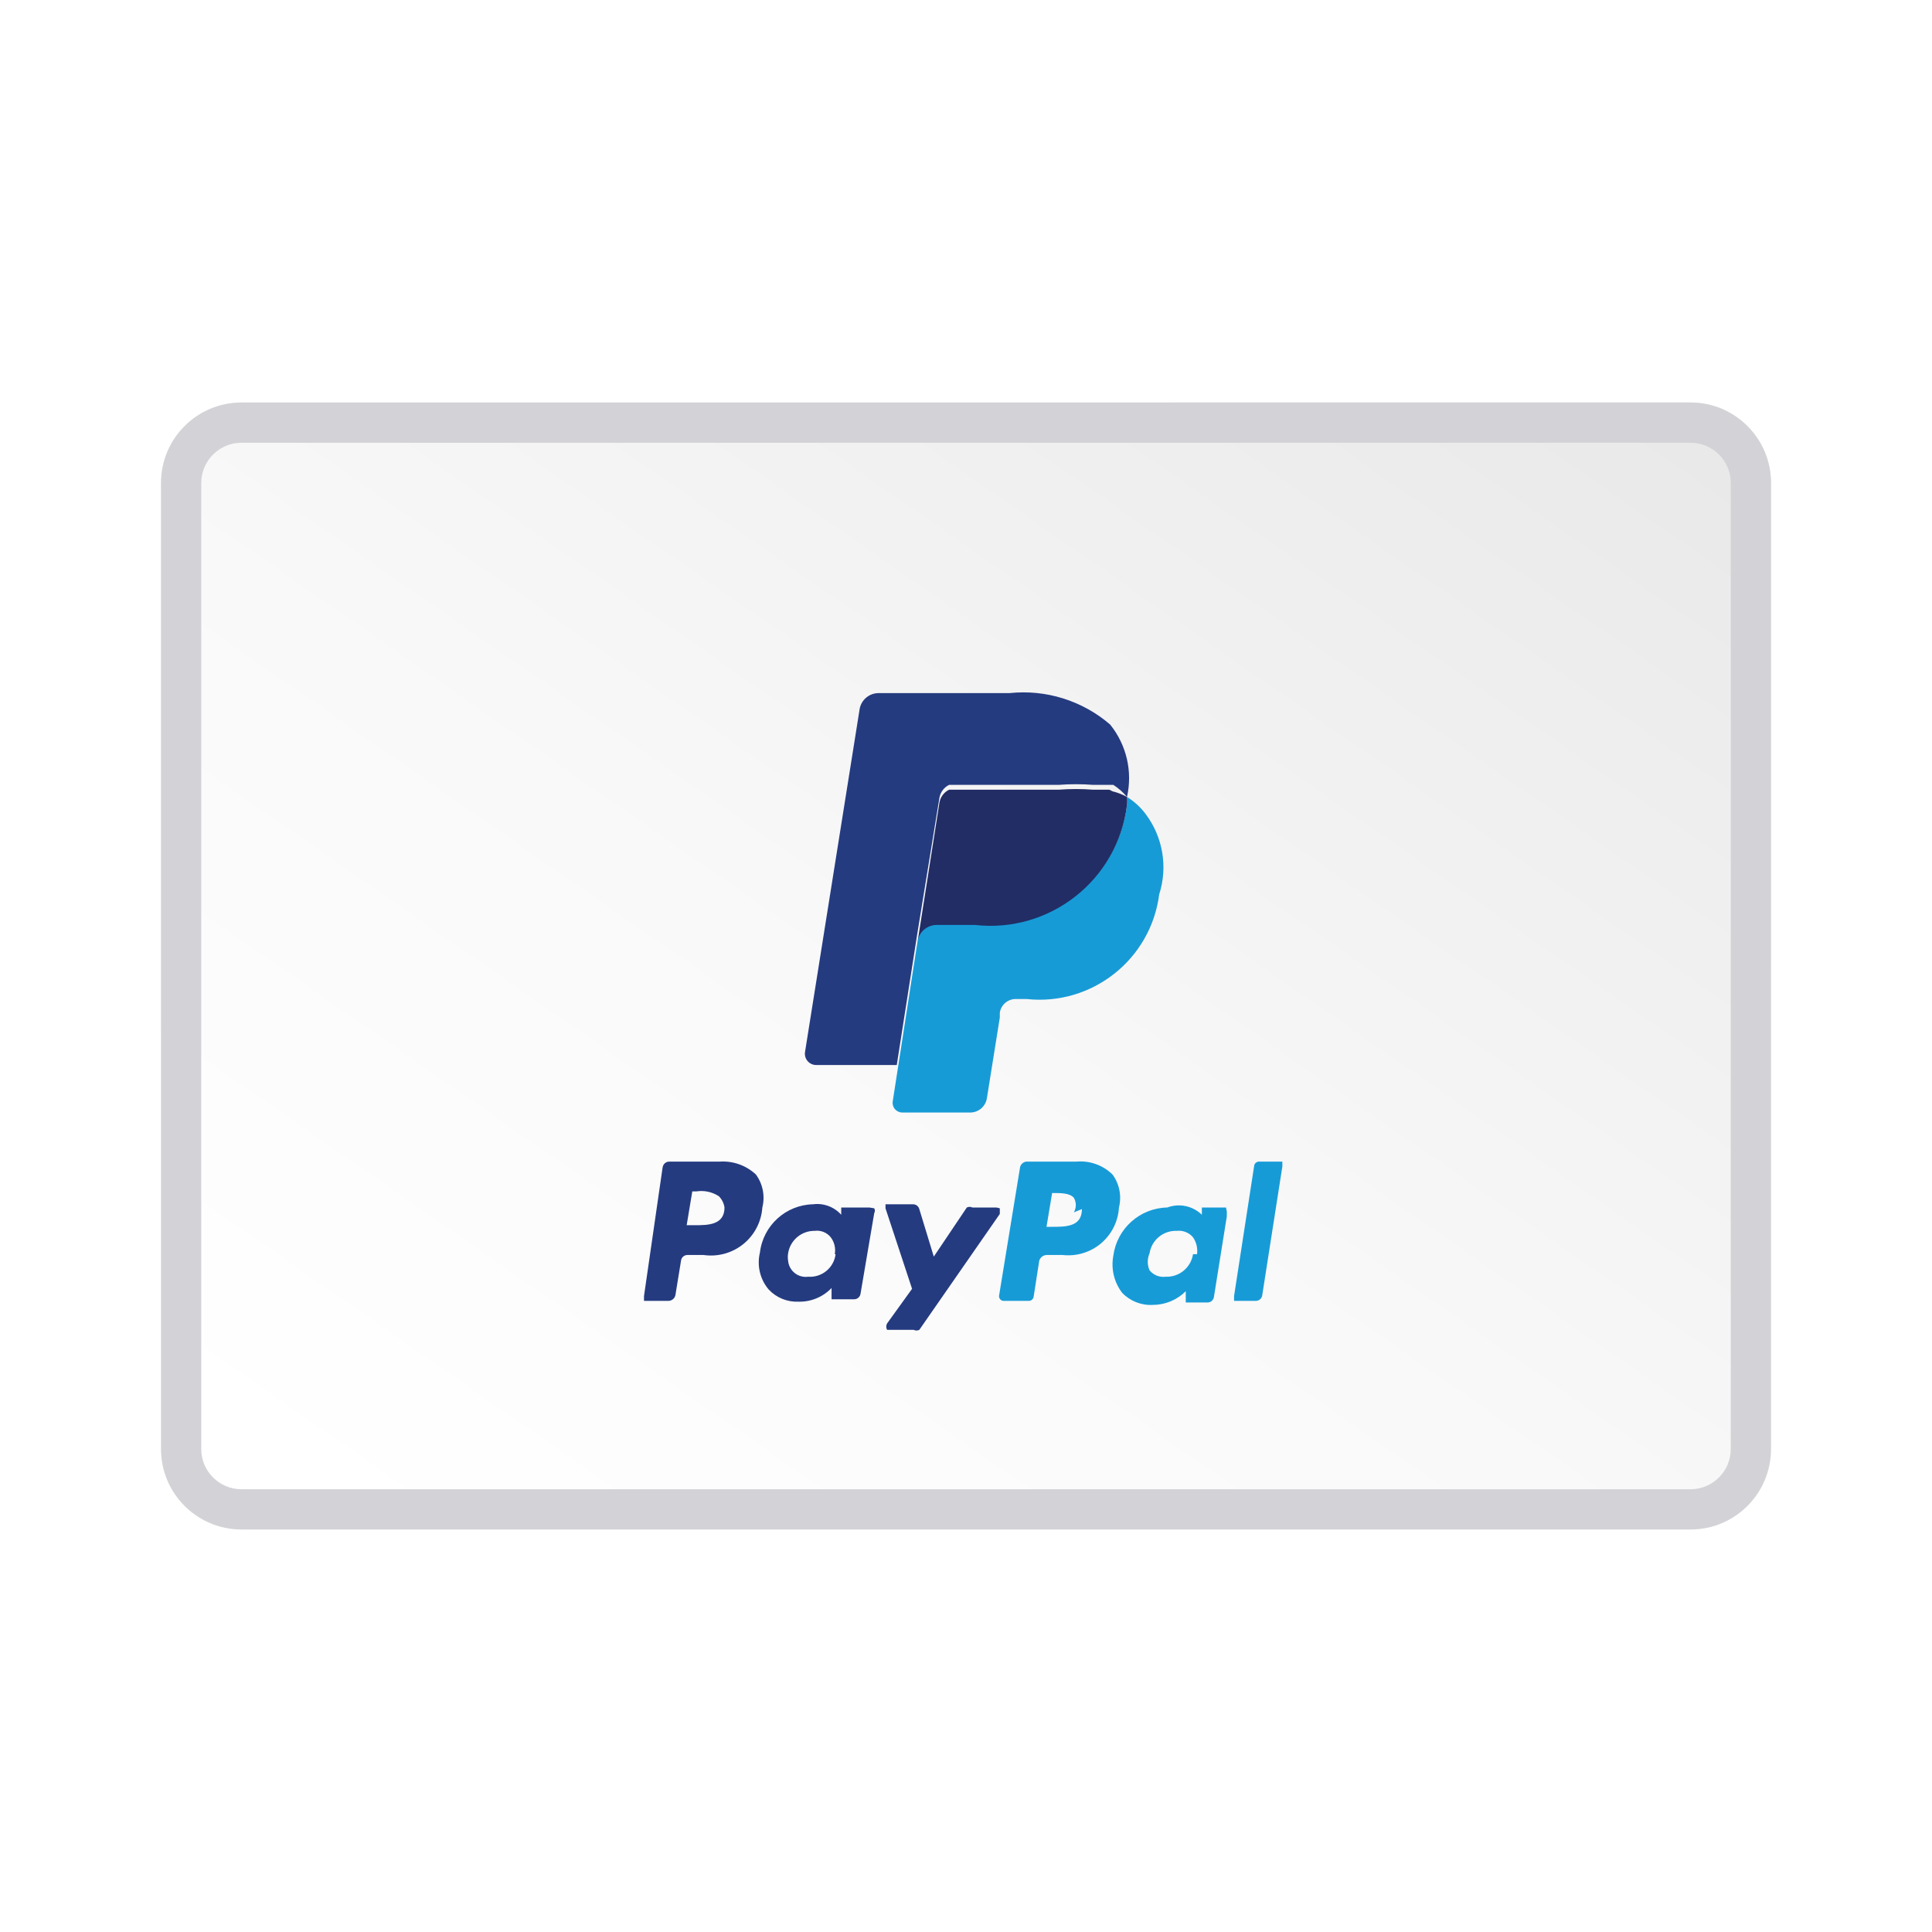
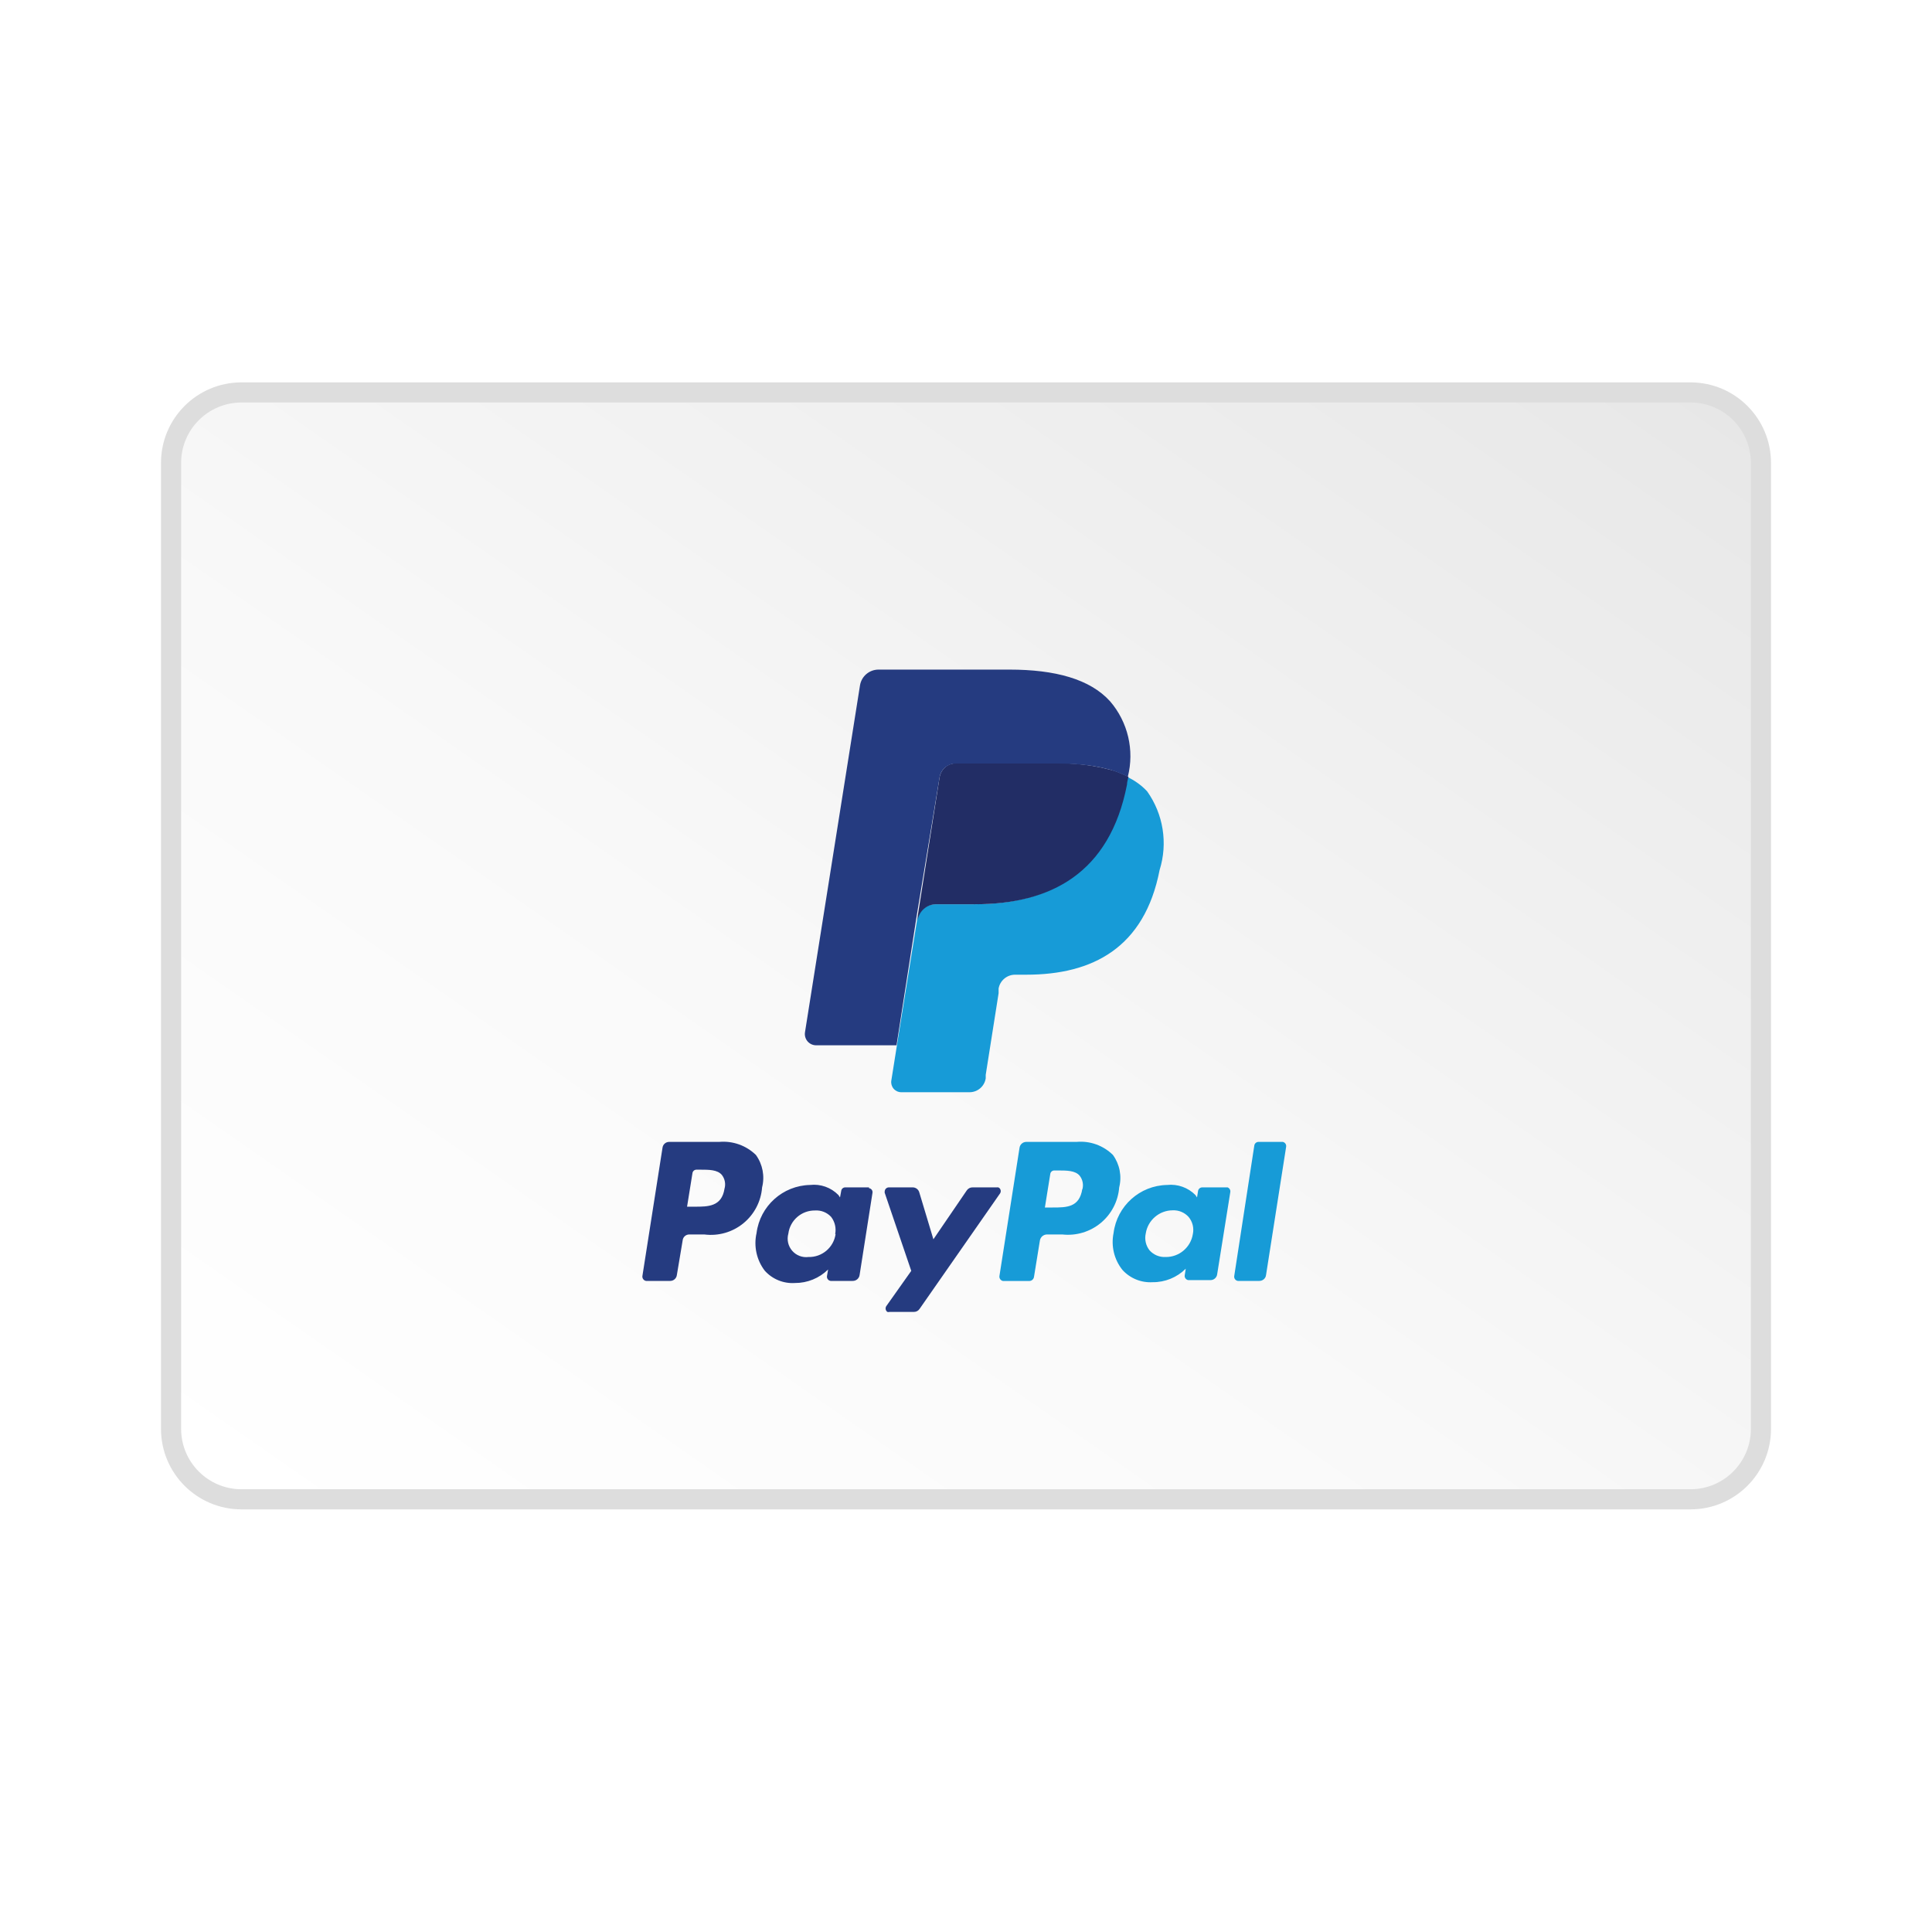
<svg xmlns="http://www.w3.org/2000/svg" viewBox="0 0 24 24">
+   <path fill="url(#a)" d="M2.125 5.875a1 1 0 011-1h17.75a1 1 0 011 1v11.75a1 1 0 01-1 1H3.125a1 1 0 01-1-1V5.875z" />
+   <path fill="#DDD" fill-rule="evenodd" d="M3 4.75h18a1 1 0 011 1v12a1 1 0 01-1 1H3a1 1 0 01-1-1v-12a1 1 0 011-1zm18.75 1A.75.75 0 0021 5H3a.75.75 0 00-.75.75v12c0 .414.336.75.75.75h18a.75.75 0 00.75-.75v-12z" />
+   <path fill="#179BD7" fill-rule="evenodd" d="M12.75 14.185h.623a.57.57 0 01.452.162.485.485 0 01.078.403.638.638 0 01-.706.585h-.194a.09.09 0 00-.085.075l-.073.45a.06.06 0 01-.058.053h-.327a.055.055 0 01-.045-.06l.25-1.595a.085.085 0 01.085-.073zm.325.815c.175 0 .335 0 .37-.232v.01a.193.193 0 00-.033-.173c-.055-.065-.16-.065-.272-.065h-.043a.05.05 0 00-.05.043L12.98 15h.095z" />
+   <path fill="#253B80" fill-rule="evenodd" d="M8.313 14.185h.622a.58.58 0 01.455.162.485.485 0 01.077.403.638.638 0 01-.717.585h-.188a.082.082 0 00-.082.075l-.072.43a.083.083 0 01-.083.072h-.3a.055.055 0 01-.045-.06l.25-1.595a.083.083 0 01.082-.072zm.317.805c.165 0 .335 0 .37-.223a.192.192 0 00-.033-.172c-.055-.065-.16-.065-.272-.065h-.043a.05.05 0 00-.05.043l-.067.417h.095zm1.87-.24h.295v.01a.05.05 0 01.043.06l-.16 1.02a.085.085 0 01-.086.072h-.274a.053.053 0 01-.045-.06l.014-.082a.582.582 0 01-.412.168.463.463 0 01-.375-.153.565.565 0 01-.102-.467.685.685 0 01.665-.598c.13-.015.26.031.352.125l.02.03.015-.082a.05.05 0 01.05-.043zm-.457.865a.332.332 0 00.337-.285h-.005a.268.268 0 00-.05-.213.25.25 0 00-.2-.08.33.33 0 00-.332.288.23.23 0 00.25.29z" />
+   <path fill="#179BD7" fill-rule="evenodd" d="M14.935 14.75h.315c.024.01.038.035.033.06l-.163 1.02a.083.083 0 01-.082.072h-.278a.053.053 0 01-.043-.06l.013-.082a.575.575 0 01-.412.168.468.468 0 01-.375-.153.555.555 0 01-.11-.457.683.683 0 01.665-.598.43.43 0 01.352.125l.02.03.013-.082a.053.053 0 01.052-.043zm-.455.865a.338.338 0 00.338-.285.25.25 0 00-.053-.213.25.25 0 00-.197-.082.34.34 0 00-.335.287.25.25 0 00.047.21.25.25 0 00.2.083z" />
+   <path fill="#253B80" d="M12.383 14.75h-.3a.085.085 0 00-.073.037l-.415.608-.175-.582a.085.085 0 00-.082-.063h-.295a.052.052 0 00-.053.053.032.032 0 000 .014l.33.97-.31.438a.053.053 0 00.013.072.06.06 0 00.03 0h.3a.083.083 0 00.07-.037l1-1.435a.052.052 0 00-.015-.072.037.037 0 00-.025-.003z" />
+   <path fill="#179BD7" d="M15.582 14.227l-.25 1.625a.053.053 0 00.045.06h.265c.043.001.08-.03.085-.072l.25-1.595a.053.053 0 00-.042-.06h-.298a.053.053 0 00-.055.042zM14 9.65c0 .032 0 .063-.018.098-.214 1.104-.95 1.485-1.89 1.485h-.47a.233.233 0 00-.23.197l-.25 1.555-.07.44a.125.125 0 00.123.143h.848a.203.203 0 00.202-.173v-.043l.16-1.014v-.058a.208.208 0 01.203-.172h.142c.822 0 1.467-.333 1.655-1.3a1.113 1.113 0 00-.155-.978.802.802 0 00-.25-.18z" />
+   <path fill="#222D65" d="M13.785 9.56l-.103-.025-.107-.02a2.457 2.457 0 00-.422-.033h-1.278a.215.215 0 00-.09.02.21.21 0 00-.113.153L11.4 11.38v.05a.233.233 0 01.23-.197h.48c.94 0 1.675-.383 1.89-1.486 0-.034.012-.065.018-.097a1.452 1.452 0 00-.178-.075l-.055-.015z" />
+   <path fill="#253B80" d="M11.672 9.655a.2.2 0 01.113-.15.183.183 0 01.09-.02h1.277c.142 0 .283.01.423.03l.107.02.103.025.047.015c.061.021.12.046.178.075.084-.33.002-.68-.22-.938-.25-.277-.685-.394-1.25-.394h-1.627a.233.233 0 00-.23.197L10 12.822a.14.14 0 00.137.163h1l.25-1.605.285-1.725z" />
  <defs>
-     <linearGradient id="Dégradé_sans_nom_196" x1="910.87" y1="-2195.42" x2="913.84" y2="-2192.44" gradientTransform="matrix(6.51 0 0 -4.54 -5927.34 -9949.57)" gradientUnits="userSpaceOnUse">
-       <stop offset="0" stop-color="#fff" />
-       <stop offset=".4" stop-color="#f9f9f9" />
-       <stop offset=".93" stop-color="#e9e9e9" />
-       <stop offset="1" stop-color="#e6e6e6" />
+     <linearGradient id="a" x1="12.032" x2="24.721" y1="24.996" y2="6.76" gradientUnits="userSpaceOnUse">
+       <stop stop-color="#fff" />
+       <stop offset=".4" stop-color="#F9F9F9" />
+       <stop offset=".93" stop-color="#E9E9E9" />
+       <stop offset="1" stop-color="#E6E6E6" />
    </linearGradient>
-     <style>.cls-4{fill:#179bd7}.cls-5{fill:#253b80}</style>
  </defs>
-   <g id="Icon">
-     <rect x="2" y="5" width="20" height="14" rx="1" fill="url(#Dégradé_sans_nom_196)" />
-     <path d="M21 5.5a.5.5 0 01.5.5v12a.5.5 0 01-.5.5H3a.5.5 0 01-.5-.5V6a.5.5 0 01.5-.5h18m0-.5H3a1 1 0 00-1 1v12a1 1 0 001 1h18a1 1 0 001-1V6a1 1 0 00-1-1z" fill="#d3d2d6" />
-     <path class="cls-4" d="M13.37 14.43h-.62a.09.09 0 00-.08.08l-.26 1.59a.06.06 0 00.05.06h.32a.06.06 0 00.06-.05l.07-.45a.1.1 0 01.09-.07h.2a.63.63 0 00.7-.59.49.49 0 00-.08-.41.57.57 0 00-.45-.16zm.07.59c0 .22-.2.22-.37.22H13l.07-.42c.11 0 .22 0 .27.06a.18.18 0 010 .18z" />
-     <path class="cls-5" d="M8.94 14.43h-.63s-.07 0-.08.08L8 16.1v.06h.3a.09.09 0 00.09-.07l.07-.43a.08.08 0 01.08-.07h.2a.64.64 0 00.73-.59.49.49 0 00-.08-.41.6.6 0 00-.45-.16zM9 15c0 .22-.21.22-.37.22h-.1l.07-.42h.05a.4.4 0 01.28.06A.25.25 0 019 15zM10.8 15h-.3-.05v.09a.4.4 0 00-.35-.13.68.68 0 00-.66.6.52.52 0 00.11.46.48.48 0 00.37.15.55.55 0 00.41-.17v.14h.28a.08.08 0 00.08-.07l.17-1a.06.06 0 000-.06zm-.42.58a.32.32 0 01-.34.28.22.22 0 01-.25-.2.28.28 0 010-.09.33.33 0 01.33-.28.22.22 0 01.2.08.27.27 0 01.05.21z" />
-     <path class="cls-4" d="M15.23 15h-.3v.09a.41.41 0 00-.43-.09.69.69 0 00-.67.6.58.58 0 00.11.46.49.49 0 00.38.15.58.58 0 00.41-.17v.14H15a.08.08 0 00.08-.07l.16-1v-.06zm-.41.58a.33.33 0 01-.34.28.22.22 0 01-.2-.08.26.26 0 010-.21.33.33 0 01.34-.28.23.23 0 01.2.08.3.3 0 01.05.21z" />
-     <path class="cls-5" d="M12.38 15h-.3a.08.08 0 00-.07 0l-.41.61-.18-.59a.08.08 0 00-.08-.06H11v.05l.33 1-.31.43a.08.08 0 000 .08h.33a.08.08 0 00.07 0l1-1.44v-.07z" />
-     <path class="cls-4" d="M15.58 14.48l-.25 1.62v.06h.27a.08.08 0 00.08-.07l.25-1.6v-.06h-.29a.06.06 0 00-.06.05zM14 9.9a.44.44 0 010 .1 1.71 1.71 0 01-1.89 1.48h-.48a.24.24 0 00-.23.2l-.24 1.55-.07.45a.12.12 0 00.12.14h.85a.21.21 0 00.2-.18l.16-1v-.06a.2.2 0 01.2-.17h.13a1.5 1.5 0 001.65-1.3 1.1 1.1 0 00-.17-1A.84.84 0 0014 9.9z" />
-     <path d="M13.78 9.81h-.2a2.81 2.81 0 00-.43 0h-1.36a.22.22 0 00-.12.16l-.27 1.72a.24.24 0 01.23-.2h.48A1.71 1.71 0 0014 10a.44.44 0 000-.1.75.75 0 00-.18-.07z" fill="#222d65" />
-     <path class="cls-5" d="M11.67 9.91a.22.22 0 01.12-.16h1.36a2.81 2.81 0 01.43 0h.25a.75.75 0 01.17.15 1.06 1.06 0 00-.21-.9 1.65 1.65 0 00-1.25-.39h-1.63a.24.24 0 00-.23.19L10 13.07a.14.14 0 00.14.16h1l.25-1.6z" />
-   </g>
</svg>
